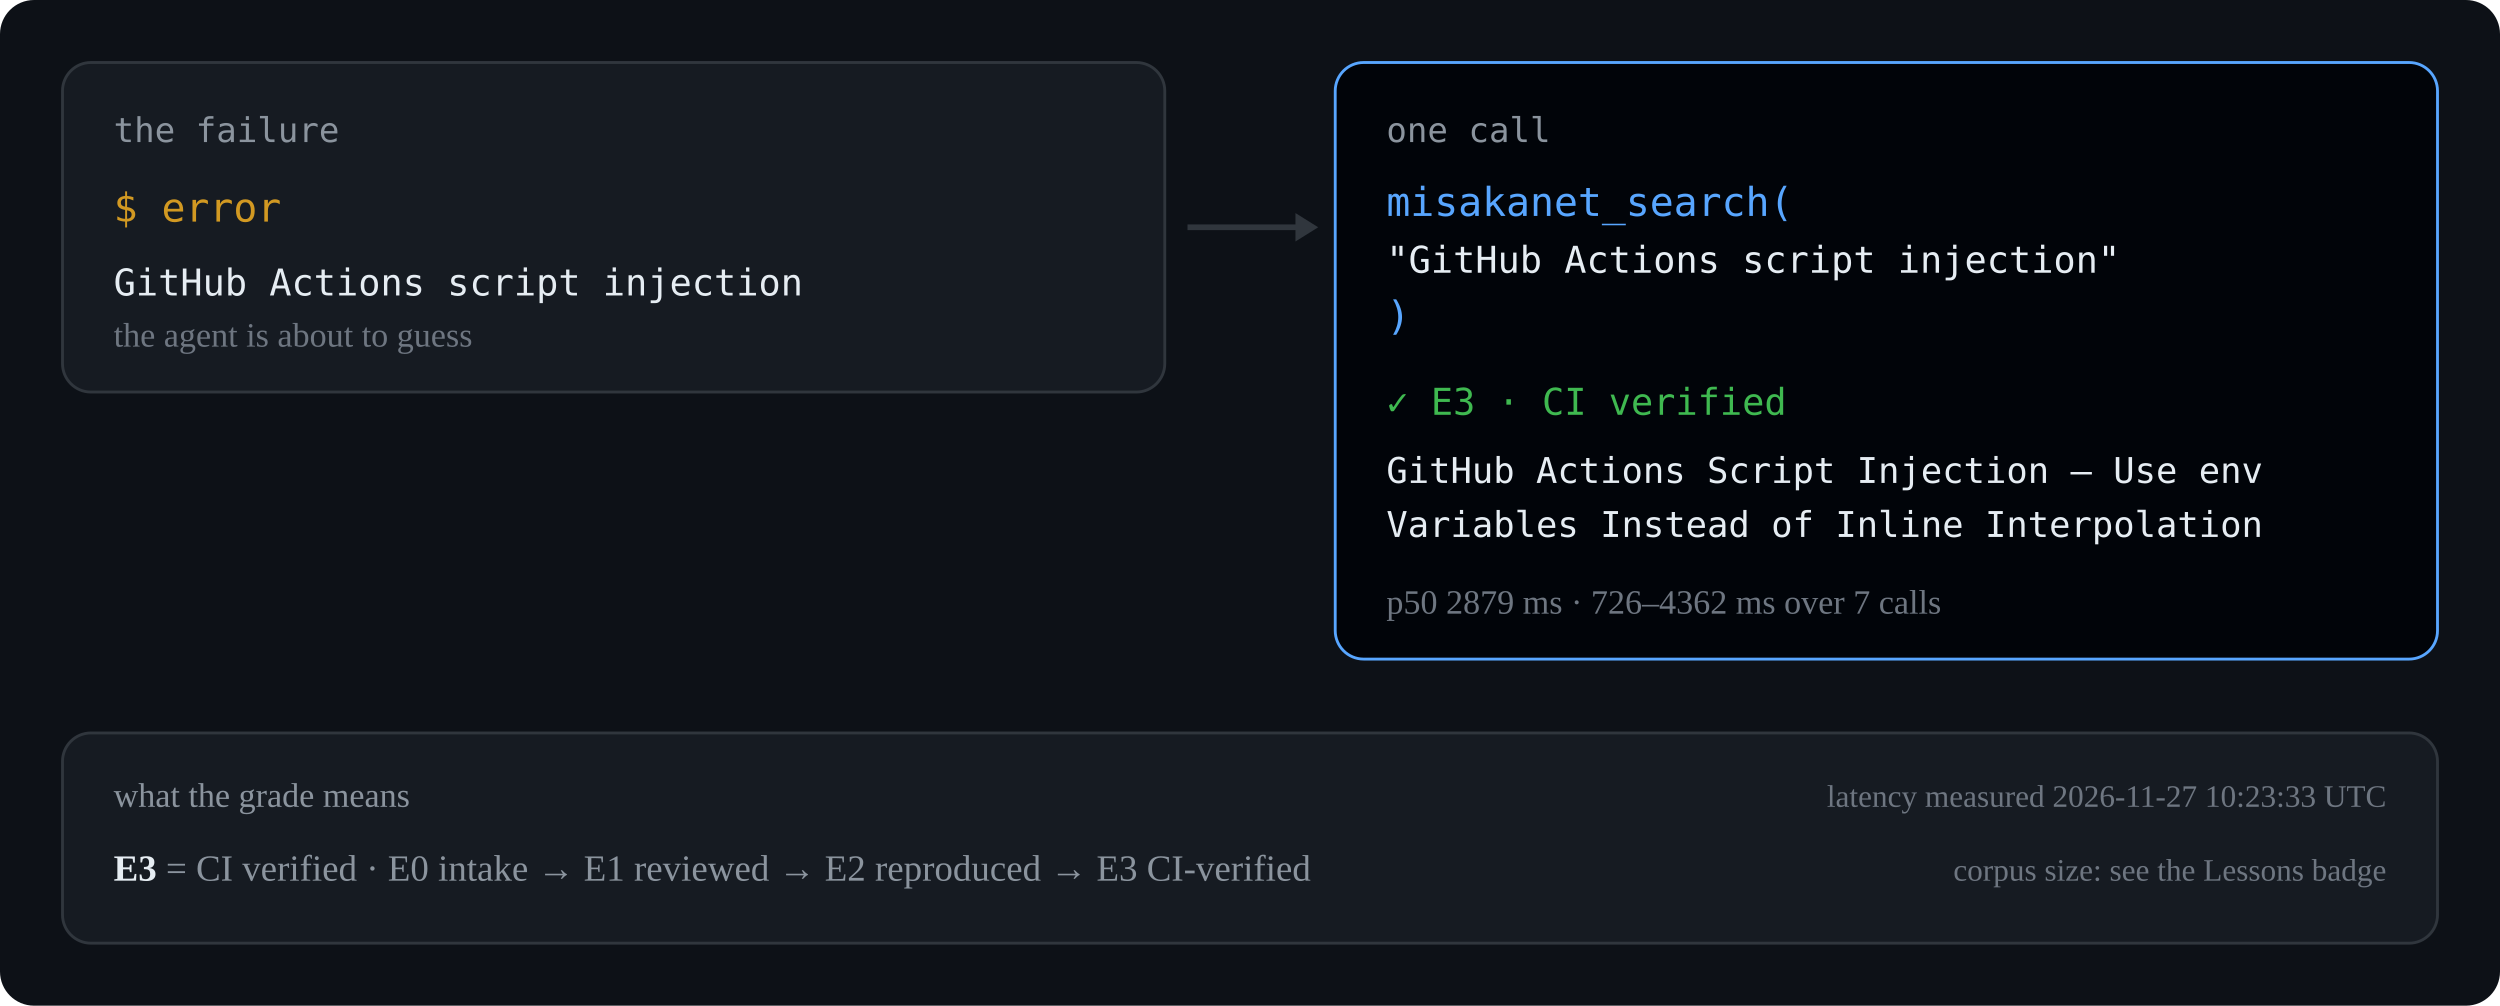
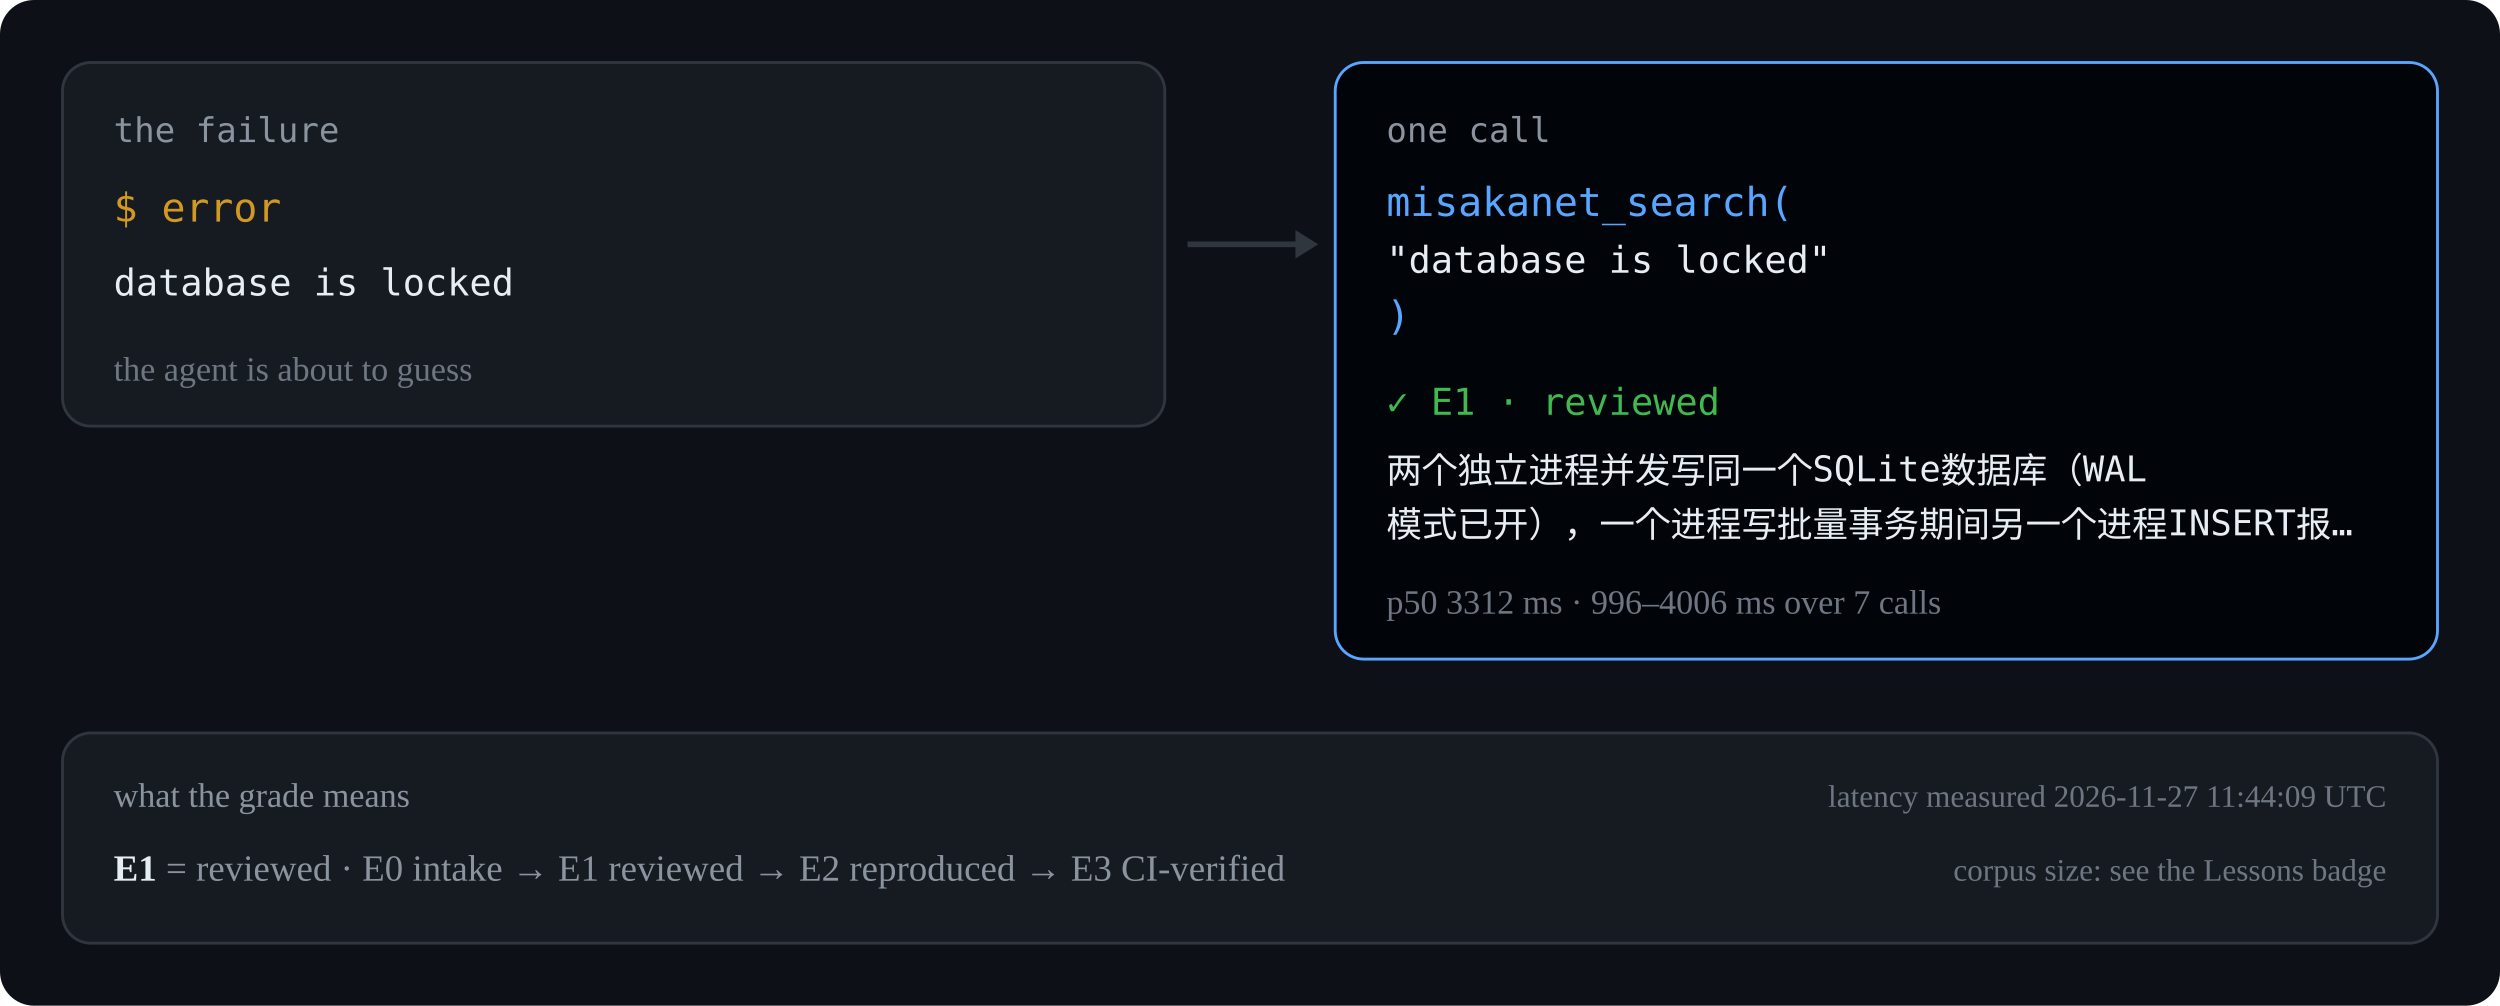
- <svg xmlns="http://www.w3.org/2000/svg" width="880" height="354" viewBox="0 0 880 354" role="img" aria-label="One recorded misakanet_search for 'GitHub Actions script injection' returned an E3 lesson (github-actions-code-injection) in a median of 2879 ms, measured 2026-11-27T10:23:33Z. The corpus size is in the Lessons badge, not here.">
+ <svg xmlns="http://www.w3.org/2000/svg" width="880" height="354" viewBox="0 0 880 354" role="img" aria-label="One recorded misakanet_search for 'database is locked' returned an E1 lesson (两个独立进程并发写同一个-sqlite-数据库wal) in a median of 3312 ms, measured 2026-11-27T11:44:09Z. The corpus size is in the Lessons badge, not here.">
  <rect width="880" height="354" rx="12" fill="#0d1117" />
-   <rect x="22" y="22" width="388" height="116" rx="10" fill="#161b22" stroke="#30363d" />
+   <rect x="22" y="22" width="388" height="128" rx="10" fill="#161b22" stroke="#30363d" />
  <text x="40" y="50" font-family="ui-monospace, SFMono-Regular, Menlo, monospace" font-size="12" fill="#8b949e">the failure</text>
  <text x="40" y="78" font-family="ui-monospace, SFMono-Regular, Menlo, monospace" font-size="14" fill="#d29922">$ error</text>
-   <text x="40" y="104" font-family="ui-monospace, SFMono-Regular, Menlo, monospace" font-size="13" fill="#e6edf3">GitHub Actions script injection</text>
-   <text x="40" y="122" font-size="12" fill="#6e7681">the agent is about to guess</text>
-   <path d="M418 80 h44" stroke="#30363d" stroke-width="2" />
-   <path d="M456 75 l8 5 l-8 5" fill="#30363d" />
+   <text x="40" y="104" font-family="ui-monospace, SFMono-Regular, Menlo, monospace" font-size="13" fill="#e6edf3">database is locked</text>
+   <text x="40" y="134" font-size="12" fill="#6e7681">the agent is about to guess</text>
+   <path d="M418 86 h44" stroke="#30363d" stroke-width="2" />
+   <path d="M456 81 l8 5 l-8 5" fill="#30363d" />
  <rect x="470" y="22" width="388" height="210" rx="10" fill="#010409" stroke="#58a6ff" />
  <text x="488" y="50" font-family="ui-monospace, SFMono-Regular, Menlo, monospace" font-size="12" fill="#8b949e">one call</text>
  <text x="488" y="76" font-family="ui-monospace, SFMono-Regular, Menlo, monospace" font-size="14" fill="#58a6ff">misakanet_search(</text>
-   <text x="488" y="96" font-family="ui-monospace, SFMono-Regular, Menlo, monospace" font-size="13" fill="#e6edf3">  "GitHub Actions script injection"</text>
+   <text x="488" y="96" font-family="ui-monospace, SFMono-Regular, Menlo, monospace" font-size="13" fill="#e6edf3">  "database is locked"</text>
  <text x="488" y="116" font-family="ui-monospace, SFMono-Regular, Menlo, monospace" font-size="14" fill="#58a6ff">)</text>
-   <text x="488" y="146" font-family="ui-monospace, SFMono-Regular, Menlo, monospace" font-size="13" fill="#3fb950">✓ E3 · CI verified</text>
-   <text x="488" y="170" font-family="ui-monospace, SFMono-Regular, Menlo, monospace" font-size="12.5" fill="#e6edf3">GitHub Actions Script Injection — Use env</text>
-   <text x="488" y="189" font-family="ui-monospace, SFMono-Regular, Menlo, monospace" font-size="12.5" fill="#e6edf3">Variables Instead of Inline Interpolation</text>
-   <text x="488" y="216" font-size="12" fill="#6e7681">p50 2879 ms · 726–4362 ms over 7 calls</text>
+   <text x="488" y="146" font-family="ui-monospace, SFMono-Regular, Menlo, monospace" font-size="13" fill="#3fb950">✓ E1 · reviewed</text>
+   <text x="488" y="170" font-family="ui-monospace, SFMono-Regular, Menlo, monospace" font-size="12.5" fill="#e6edf3">两个独立进程并发写同一个SQLite数据库（WAL</text>
+   <text x="488" y="189" font-family="ui-monospace, SFMono-Regular, Menlo, monospace" font-size="12.5" fill="#e6edf3">模式已开），一个进程写批量事务期间另一个进程INSERT报…</text>
+   <text x="488" y="216" font-size="12" fill="#6e7681">p50 3312 ms · 996–4006 ms over 7 calls</text>
  <rect x="22" y="258" width="836" height="74" rx="10" fill="#161b22" stroke="#30363d" />
  <text x="40" y="284" font-size="12" fill="#8b949e">what the grade means</text>
  <text x="40" y="310" font-size="13" fill="#8b949e">
-     <tspan fill="#e6edf3" font-weight="600">E3</tspan> = CI verified · E0 intake → E1 reviewed → E2 reproduced → E3 CI-verified</text>
-   <text x="840" y="284" font-size="11" fill="#6e7681" text-anchor="end">latency measured 2026-11-27 10:23:33 UTC</text>
+     <tspan fill="#e6edf3" font-weight="600">E1</tspan> = reviewed · E0 intake → E1 reviewed → E2 reproduced → E3 CI-verified</text>
+   <text x="840" y="284" font-size="11" fill="#6e7681" text-anchor="end">latency measured 2026-11-27 11:44:09 UTC</text>
  <text x="840" y="310" font-size="11" fill="#6e7681" text-anchor="end">corpus size: see the Lessons badge</text>
</svg>
